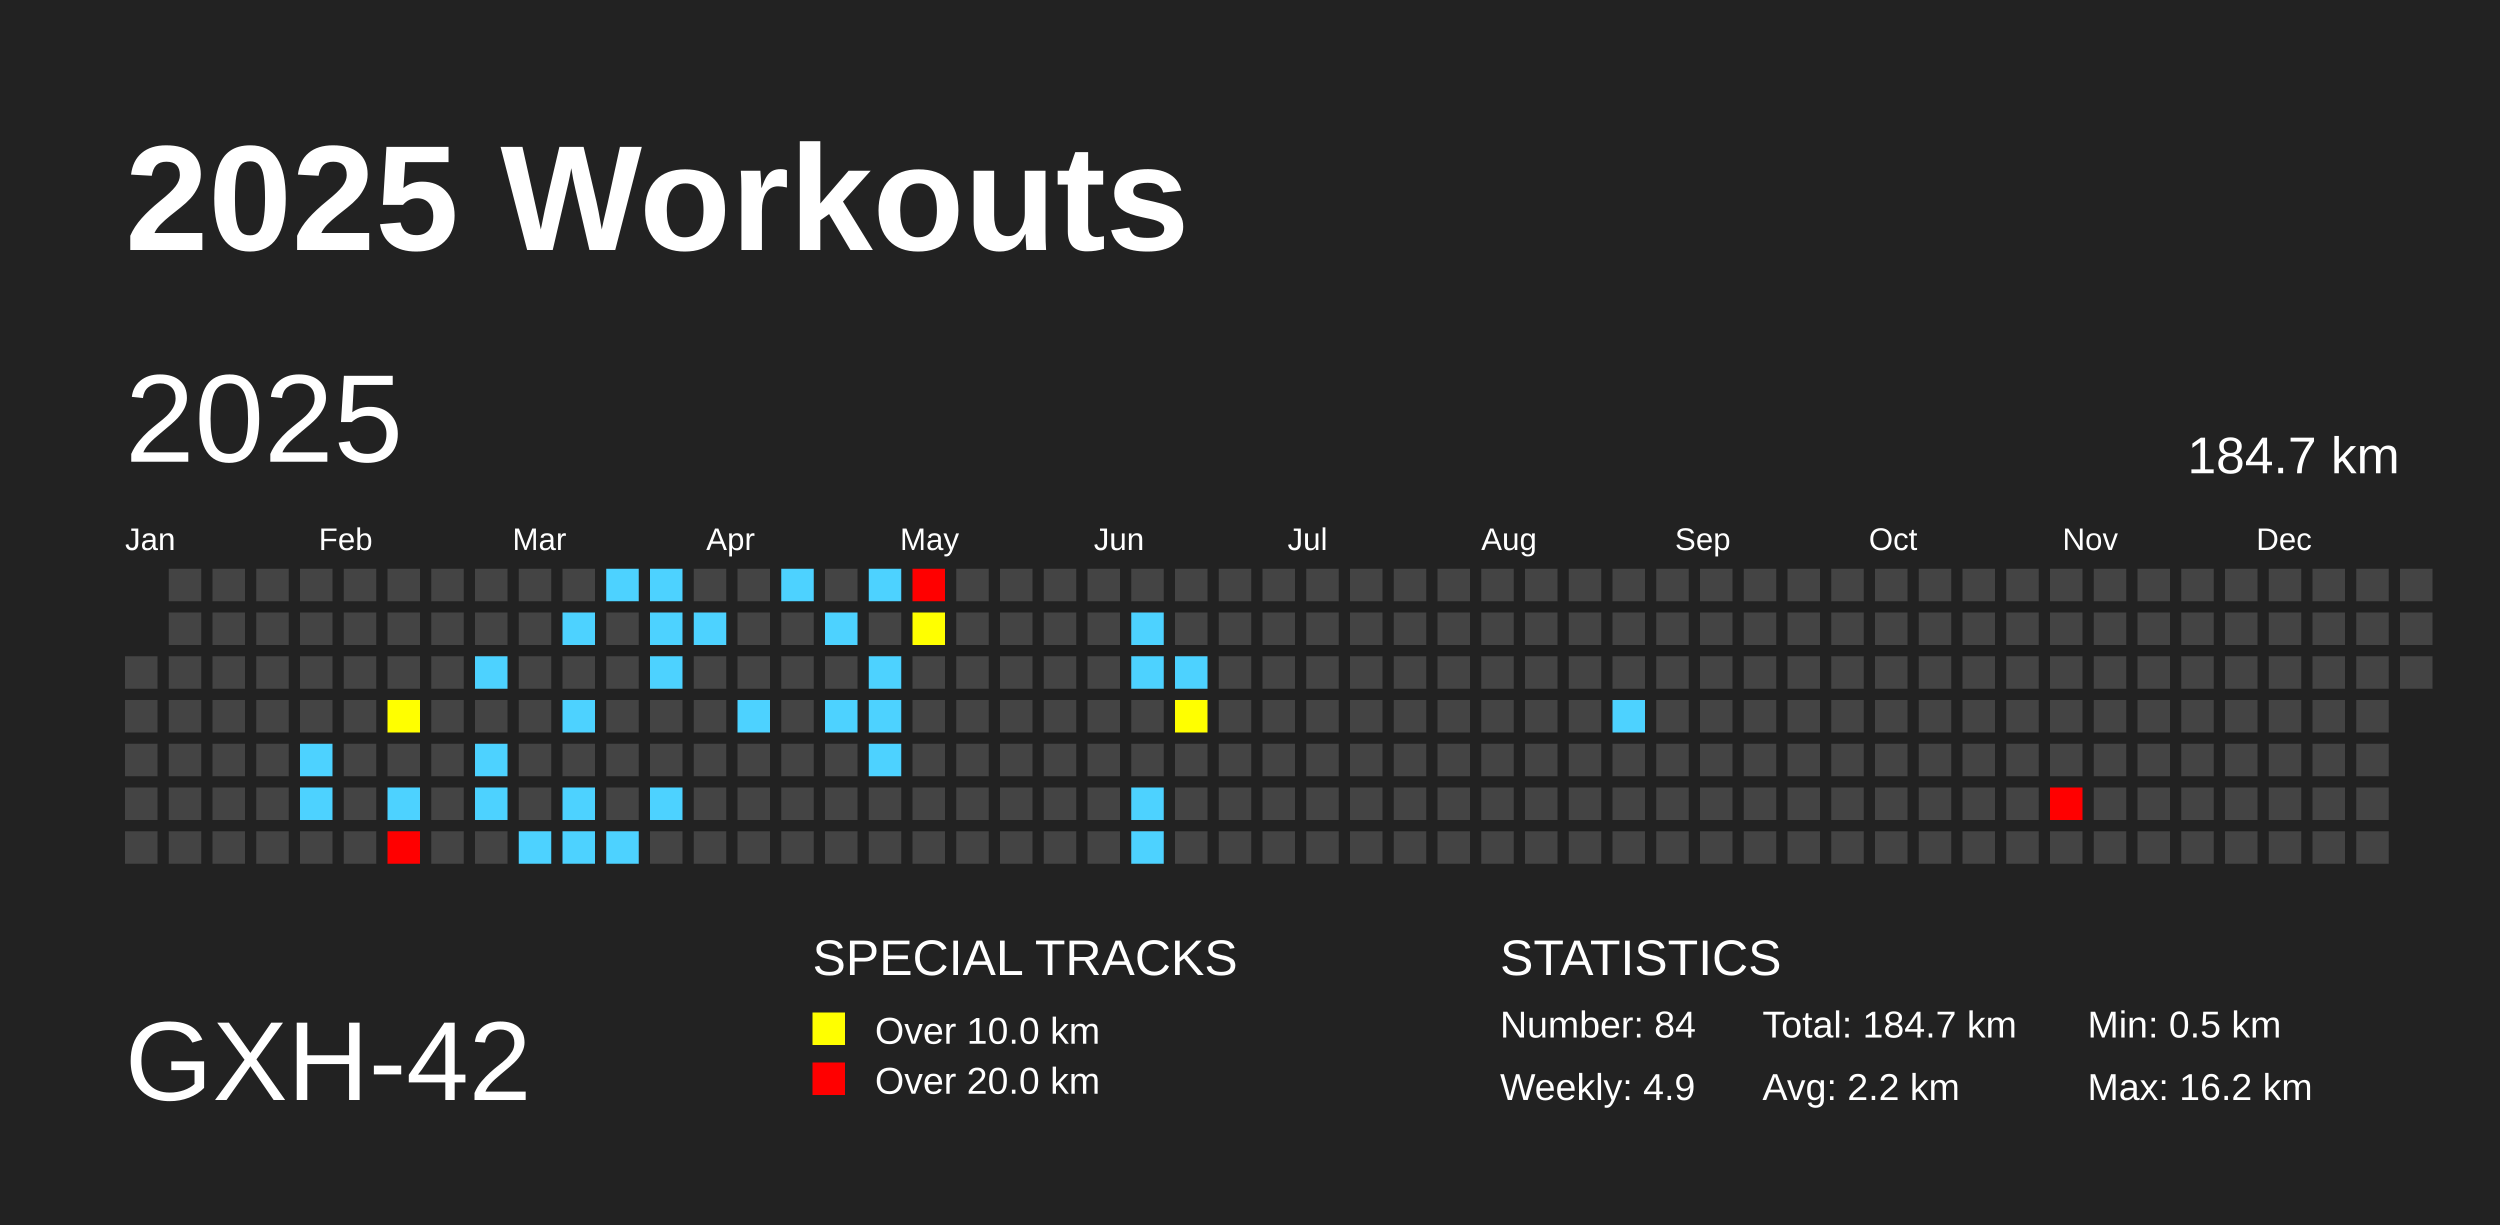
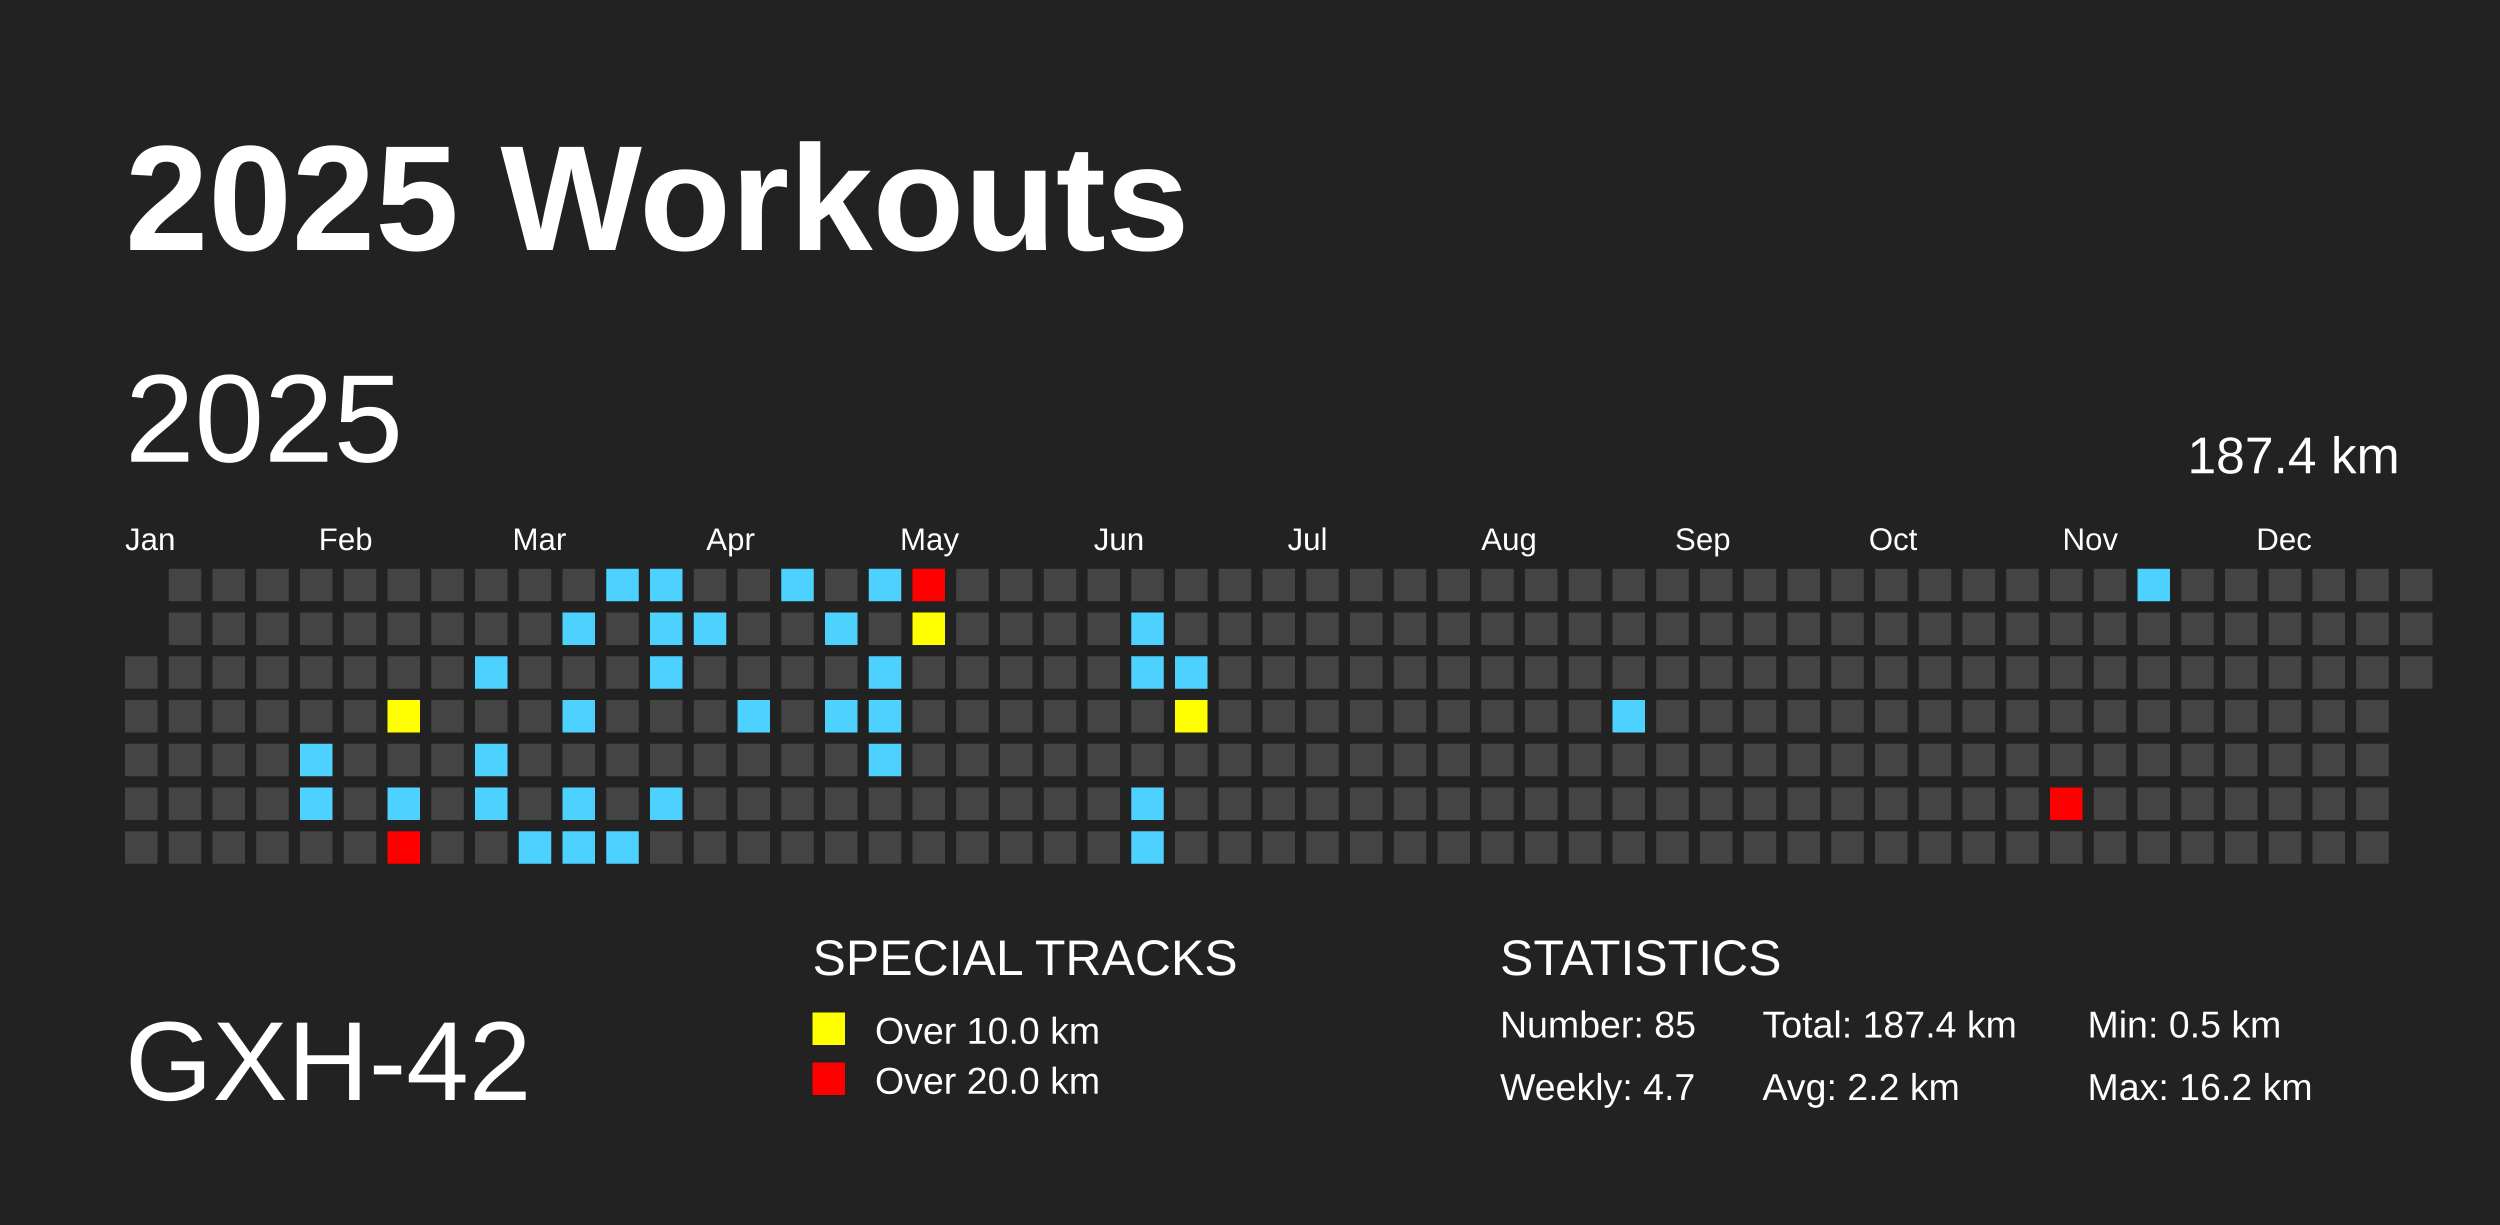
<svg xmlns="http://www.w3.org/2000/svg" baseProfile="full" height="98mm" version="1.1" viewBox="0,0,200,98" width="200mm">
  <defs />
  <rect fill="#222222" height="98" width="200" x="0" y="0" />
  <text fill="#FFFFFF" style="font-size:12px; font-family:Arial; font-weight:bold;" x="10" y="20">2025 Workouts</text>
  <text fill="#FFFFFF" style="font-size:9px; font-family:Arial" x="10" y="88">GXH-42</text>
  <text fill="#FFFFFF" style="font-size:4px; font-family:Arial" x="65" y="78">SPECIAL TRACKS</text>
  <rect fill="yellow" height="2.6" width="2.6" x="65" y="81" />
  <text fill="#FFFFFF" style="font-size:3px; font-family:Arial" x="70" y="83.5">Over 10.0 km</text>
  <rect fill="red" height="2.6" width="2.6" x="65" y="85" />
  <text fill="#FFFFFF" style="font-size:3px; font-family:Arial" x="70" y="87.5">Over 20.0 km</text>
  <text fill="#FFFFFF" style="font-size:4px; font-family:Arial" x="120" y="78">STATISTICS</text>
-   <text fill="#FFFFFF" style="font-size:3px; font-family:Arial" x="120" y="83">Number: 84</text>
-   <text fill="#FFFFFF" style="font-size:3px; font-family:Arial" x="120" y="88">Weekly: 4.9</text>
-   <text fill="#FFFFFF" style="font-size:3px; font-family:Arial" x="141" y="83">Total: 184.7 km</text>
+   <text fill="#FFFFFF" style="font-size:3px; font-family:Arial" x="120" y="83">Number: 85</text>
+   <text fill="#FFFFFF" style="font-size:3px; font-family:Arial" x="120" y="88">Weekly: 4.7</text>
+   <text fill="#FFFFFF" style="font-size:3px; font-family:Arial" x="141" y="83">Total: 187.4 km</text>
  <text fill="#FFFFFF" style="font-size:3px; font-family:Arial" x="141" y="88">Avg: 2.2 km</text>
  <text fill="#FFFFFF" style="font-size:3px; font-family:Arial" x="167" y="83">Min: 0.5 km</text>
  <text fill="#FFFFFF" style="font-size:3px; font-family:Arial" x="167" y="88">Max: 16.2 km</text>
  <text dominant-baseline="hanging" fill="#FFFFFF" style="font-size:10.0px; font-family:Arial;" x="10" y="30">2025</text>
-   <text dominant-baseline="hanging" fill="#FFFFFF" style="font-size:4.125px; font-family:Arial;" x="175" y="35">184.7 km</text>
+   <text dominant-baseline="hanging" fill="#FFFFFF" style="font-size:4.125px; font-family:Arial;" x="175" y="35">187.4 km</text>
  <text fill="#FFFFFF" style="font-size:2.5px; font-family:Arial" x="10.0" y="44">Jan</text>
  <text fill="#FFFFFF" style="font-size:2.5px; font-family:Arial" x="25.5" y="44">Feb</text>
  <text fill="#FFFFFF" style="font-size:2.5px; font-family:Arial" x="41.0" y="44">Mar</text>
  <text fill="#FFFFFF" style="font-size:2.5px; font-family:Arial" x="56.5" y="44">Apr</text>
  <text fill="#FFFFFF" style="font-size:2.5px; font-family:Arial" x="72.0" y="44">May</text>
  <text fill="#FFFFFF" style="font-size:2.5px; font-family:Arial" x="87.5" y="44">Jun</text>
  <text fill="#FFFFFF" style="font-size:2.5px; font-family:Arial" x="103.0" y="44">Jul</text>
  <text fill="#FFFFFF" style="font-size:2.5px; font-family:Arial" x="118.5" y="44">Aug</text>
  <text fill="#FFFFFF" style="font-size:2.5px; font-family:Arial" x="134.0" y="44">Sep</text>
  <text fill="#FFFFFF" style="font-size:2.5px; font-family:Arial" x="149.5" y="44">Oct</text>
  <text fill="#FFFFFF" style="font-size:2.5px; font-family:Arial" x="165.0" y="44">Nov</text>
  <text fill="#FFFFFF" style="font-size:2.5px; font-family:Arial" x="180.5" y="44">Dec</text>
  <rect fill="#444444" height="2.6" width="2.6" x="10.0" y="52.5" />
  <rect fill="#444444" height="2.6" width="2.6" x="10.0" y="56.0" />
  <rect fill="#444444" height="2.6" width="2.6" x="10.0" y="59.5" />
  <rect fill="#444444" height="2.6" width="2.6" x="10.0" y="63.0" />
  <rect fill="#444444" height="2.6" width="2.6" x="10.0" y="66.5" />
  <rect fill="#444444" height="2.6" width="2.6" x="13.5" y="45.5" />
  <rect fill="#444444" height="2.6" width="2.6" x="13.5" y="49.0" />
  <rect fill="#444444" height="2.6" width="2.6" x="13.5" y="52.5" />
  <rect fill="#444444" height="2.6" width="2.6" x="13.5" y="56.0" />
  <rect fill="#444444" height="2.6" width="2.6" x="13.5" y="59.5" />
  <rect fill="#444444" height="2.6" width="2.6" x="13.5" y="63.0" />
  <rect fill="#444444" height="2.6" width="2.6" x="13.5" y="66.5" />
  <rect fill="#444444" height="2.6" width="2.6" x="17.0" y="45.5" />
  <rect fill="#444444" height="2.6" width="2.6" x="17.0" y="49.0" />
  <rect fill="#444444" height="2.6" width="2.6" x="17.0" y="52.5" />
  <rect fill="#444444" height="2.6" width="2.6" x="17.0" y="56.0" />
  <rect fill="#444444" height="2.6" width="2.6" x="17.0" y="59.5" />
  <rect fill="#444444" height="2.6" width="2.6" x="17.0" y="63.0" />
  <rect fill="#444444" height="2.6" width="2.6" x="17.0" y="66.5" />
  <rect fill="#444444" height="2.6" width="2.6" x="20.5" y="45.5" />
  <rect fill="#444444" height="2.6" width="2.6" x="20.5" y="49.0" />
  <rect fill="#444444" height="2.6" width="2.6" x="20.5" y="52.5" />
  <rect fill="#444444" height="2.6" width="2.6" x="20.5" y="56.0" />
  <rect fill="#444444" height="2.6" width="2.6" x="20.5" y="59.5" />
  <rect fill="#444444" height="2.6" width="2.6" x="20.5" y="63.0" />
  <rect fill="#444444" height="2.6" width="2.6" x="20.5" y="66.5" />
  <rect fill="#444444" height="2.6" width="2.6" x="24.0" y="45.5" />
  <rect fill="#444444" height="2.6" width="2.6" x="24.0" y="49.0" />
  <rect fill="#444444" height="2.6" width="2.6" x="24.0" y="52.5" />
  <rect fill="#444444" height="2.6" width="2.6" x="24.0" y="56.0" />
  <rect fill="#4DD2FF" height="2.6" width="2.6" x="24.0" y="59.5" />
  <rect fill="#4DD2FF" height="2.6" width="2.6" x="24.0" y="63.0" />
  <rect fill="#444444" height="2.6" width="2.6" x="24.0" y="66.5" />
  <rect fill="#444444" height="2.6" width="2.6" x="27.5" y="45.5" />
  <rect fill="#444444" height="2.6" width="2.6" x="27.5" y="49.0" />
  <rect fill="#444444" height="2.6" width="2.6" x="27.5" y="52.5" />
  <rect fill="#444444" height="2.6" width="2.6" x="27.5" y="56.0" />
  <rect fill="#444444" height="2.6" width="2.6" x="27.5" y="59.5" />
  <rect fill="#444444" height="2.6" width="2.6" x="27.5" y="63.0" />
  <rect fill="#444444" height="2.6" width="2.6" x="27.5" y="66.5" />
  <rect fill="#444444" height="2.6" width="2.6" x="31.0" y="45.5" />
  <rect fill="#444444" height="2.6" width="2.6" x="31.0" y="49.0" />
  <rect fill="#444444" height="2.6" width="2.6" x="31.0" y="52.5" />
  <rect fill="yellow" height="2.6" width="2.6" x="31.0" y="56.0" />
  <rect fill="#444444" height="2.6" width="2.6" x="31.0" y="59.5" />
  <rect fill="#4DD2FF" height="2.6" width="2.6" x="31.0" y="63.0" />
  <rect fill="red" height="2.6" width="2.6" x="31.0" y="66.5" />
  <rect fill="#444444" height="2.6" width="2.6" x="34.5" y="45.5" />
  <rect fill="#444444" height="2.6" width="2.6" x="34.5" y="49.0" />
  <rect fill="#444444" height="2.6" width="2.6" x="34.5" y="52.5" />
  <rect fill="#444444" height="2.6" width="2.6" x="34.5" y="56.0" />
  <rect fill="#444444" height="2.6" width="2.6" x="34.5" y="59.5" />
  <rect fill="#444444" height="2.6" width="2.6" x="34.5" y="63.0" />
  <rect fill="#444444" height="2.6" width="2.6" x="34.5" y="66.5" />
  <rect fill="#444444" height="2.6" width="2.6" x="38.0" y="45.5" />
  <rect fill="#444444" height="2.6" width="2.6" x="38.0" y="49.0" />
  <rect fill="#4DD2FF" height="2.6" width="2.6" x="38.0" y="52.5" />
  <rect fill="#444444" height="2.6" width="2.6" x="38.0" y="56.0" />
  <rect fill="#4DD2FF" height="2.6" width="2.6" x="38.0" y="59.5" />
  <rect fill="#4DD2FF" height="2.6" width="2.6" x="38.0" y="63.0" />
  <rect fill="#444444" height="2.6" width="2.6" x="38.0" y="66.5" />
  <rect fill="#444444" height="2.6" width="2.6" x="41.5" y="45.5" />
  <rect fill="#444444" height="2.6" width="2.6" x="41.5" y="49.0" />
  <rect fill="#444444" height="2.6" width="2.6" x="41.5" y="52.5" />
  <rect fill="#444444" height="2.6" width="2.6" x="41.5" y="56.0" />
  <rect fill="#444444" height="2.6" width="2.6" x="41.5" y="59.5" />
  <rect fill="#444444" height="2.6" width="2.6" x="41.5" y="63.0" />
  <rect fill="#4DD2FF" height="2.6" width="2.6" x="41.5" y="66.5" />
  <rect fill="#444444" height="2.6" width="2.6" x="45.0" y="45.5" />
  <rect fill="#4DD2FF" height="2.6" width="2.6" x="45.0" y="49.0" />
  <rect fill="#444444" height="2.6" width="2.6" x="45.0" y="52.5" />
  <rect fill="#4DD2FF" height="2.6" width="2.6" x="45.0" y="56.0" />
  <rect fill="#444444" height="2.6" width="2.6" x="45.0" y="59.5" />
  <rect fill="#4DD2FF" height="2.6" width="2.6" x="45.0" y="63.0" />
  <rect fill="#4DD2FF" height="2.6" width="2.6" x="45.0" y="66.5" />
  <rect fill="#4DD2FF" height="2.6" width="2.6" x="48.5" y="45.5" />
  <rect fill="#444444" height="2.6" width="2.6" x="48.5" y="49.0" />
  <rect fill="#444444" height="2.6" width="2.6" x="48.5" y="52.5" />
  <rect fill="#444444" height="2.6" width="2.6" x="48.5" y="56.0" />
  <rect fill="#444444" height="2.6" width="2.6" x="48.5" y="59.5" />
  <rect fill="#444444" height="2.6" width="2.6" x="48.5" y="63.0" />
  <rect fill="#4DD2FF" height="2.6" width="2.6" x="48.5" y="66.5" />
  <rect fill="#4DD2FF" height="2.6" width="2.6" x="52.0" y="45.5" />
  <rect fill="#4DD2FF" height="2.6" width="2.6" x="52.0" y="49.0" />
  <rect fill="#4DD2FF" height="2.6" width="2.6" x="52.0" y="52.5" />
  <rect fill="#444444" height="2.6" width="2.6" x="52.0" y="56.0" />
  <rect fill="#444444" height="2.6" width="2.6" x="52.0" y="59.5" />
  <rect fill="#4DD2FF" height="2.6" width="2.6" x="52.0" y="63.0" />
  <rect fill="#444444" height="2.6" width="2.6" x="52.0" y="66.5" />
  <rect fill="#444444" height="2.6" width="2.6" x="55.5" y="45.5" />
  <rect fill="#4DD2FF" height="2.6" width="2.6" x="55.5" y="49.0" />
  <rect fill="#444444" height="2.6" width="2.6" x="55.5" y="52.5" />
  <rect fill="#444444" height="2.6" width="2.6" x="55.5" y="56.0" />
  <rect fill="#444444" height="2.6" width="2.6" x="55.5" y="59.5" />
  <rect fill="#444444" height="2.6" width="2.6" x="55.5" y="63.0" />
  <rect fill="#444444" height="2.6" width="2.6" x="55.5" y="66.5" />
  <rect fill="#444444" height="2.6" width="2.6" x="59.0" y="45.5" />
  <rect fill="#444444" height="2.6" width="2.6" x="59.0" y="49.0" />
  <rect fill="#444444" height="2.6" width="2.6" x="59.0" y="52.5" />
  <rect fill="#4DD2FF" height="2.6" width="2.6" x="59.0" y="56.0" />
  <rect fill="#444444" height="2.6" width="2.6" x="59.0" y="59.5" />
  <rect fill="#444444" height="2.6" width="2.6" x="59.0" y="63.0" />
  <rect fill="#444444" height="2.6" width="2.6" x="59.0" y="66.5" />
  <rect fill="#4DD2FF" height="2.6" width="2.6" x="62.5" y="45.5" />
  <rect fill="#444444" height="2.6" width="2.6" x="62.5" y="49.0" />
  <rect fill="#444444" height="2.6" width="2.6" x="62.5" y="52.5" />
  <rect fill="#444444" height="2.6" width="2.6" x="62.5" y="56.0" />
  <rect fill="#444444" height="2.6" width="2.6" x="62.5" y="59.5" />
  <rect fill="#444444" height="2.6" width="2.6" x="62.5" y="63.0" />
  <rect fill="#444444" height="2.6" width="2.6" x="62.5" y="66.5" />
  <rect fill="#444444" height="2.6" width="2.6" x="66.0" y="45.5" />
  <rect fill="#4DD2FF" height="2.6" width="2.6" x="66.0" y="49.0" />
  <rect fill="#444444" height="2.6" width="2.6" x="66.0" y="52.5" />
  <rect fill="#4DD2FF" height="2.6" width="2.6" x="66.0" y="56.0" />
  <rect fill="#444444" height="2.6" width="2.6" x="66.0" y="59.5" />
  <rect fill="#444444" height="2.6" width="2.6" x="66.0" y="63.0" />
  <rect fill="#444444" height="2.6" width="2.6" x="66.0" y="66.5" />
  <rect fill="#4DD2FF" height="2.6" width="2.6" x="69.5" y="45.5" />
  <rect fill="#444444" height="2.6" width="2.6" x="69.5" y="49.0" />
  <rect fill="#4DD2FF" height="2.6" width="2.6" x="69.5" y="52.5" />
  <rect fill="#4DD2FF" height="2.6" width="2.6" x="69.5" y="56.0" />
  <rect fill="#4DD2FF" height="2.6" width="2.6" x="69.5" y="59.5" />
  <rect fill="#444444" height="2.6" width="2.6" x="69.5" y="63.0" />
  <rect fill="#444444" height="2.6" width="2.6" x="69.5" y="66.5" />
  <rect fill="red" height="2.6" width="2.6" x="73.0" y="45.5" />
  <rect fill="yellow" height="2.6" width="2.6" x="73.0" y="49.0" />
  <rect fill="#444444" height="2.6" width="2.6" x="73.0" y="52.5" />
  <rect fill="#444444" height="2.6" width="2.6" x="73.0" y="56.0" />
  <rect fill="#444444" height="2.6" width="2.6" x="73.0" y="59.5" />
  <rect fill="#444444" height="2.6" width="2.6" x="73.0" y="63.0" />
  <rect fill="#444444" height="2.6" width="2.6" x="73.0" y="66.5" />
  <rect fill="#444444" height="2.6" width="2.6" x="76.5" y="45.5" />
  <rect fill="#444444" height="2.6" width="2.6" x="76.5" y="49.0" />
  <rect fill="#444444" height="2.6" width="2.6" x="76.5" y="52.5" />
  <rect fill="#444444" height="2.6" width="2.6" x="76.5" y="56.0" />
  <rect fill="#444444" height="2.6" width="2.6" x="76.5" y="59.5" />
  <rect fill="#444444" height="2.6" width="2.6" x="76.5" y="63.0" />
  <rect fill="#444444" height="2.6" width="2.6" x="76.5" y="66.5" />
  <rect fill="#444444" height="2.6" width="2.6" x="80.0" y="45.5" />
  <rect fill="#444444" height="2.6" width="2.6" x="80.0" y="49.0" />
  <rect fill="#444444" height="2.6" width="2.6" x="80.0" y="52.5" />
  <rect fill="#444444" height="2.6" width="2.6" x="80.0" y="56.0" />
  <rect fill="#444444" height="2.6" width="2.6" x="80.0" y="59.5" />
  <rect fill="#444444" height="2.6" width="2.6" x="80.0" y="63.0" />
  <rect fill="#444444" height="2.6" width="2.6" x="80.0" y="66.5" />
  <rect fill="#444444" height="2.6" width="2.6" x="83.5" y="45.5" />
  <rect fill="#444444" height="2.6" width="2.6" x="83.5" y="49.0" />
  <rect fill="#444444" height="2.6" width="2.6" x="83.5" y="52.5" />
  <rect fill="#444444" height="2.6" width="2.6" x="83.5" y="56.0" />
  <rect fill="#444444" height="2.6" width="2.6" x="83.5" y="59.5" />
  <rect fill="#444444" height="2.6" width="2.6" x="83.5" y="63.0" />
  <rect fill="#444444" height="2.6" width="2.6" x="83.5" y="66.5" />
  <rect fill="#444444" height="2.6" width="2.6" x="87.0" y="45.5" />
  <rect fill="#444444" height="2.6" width="2.6" x="87.0" y="49.0" />
  <rect fill="#444444" height="2.6" width="2.6" x="87.0" y="52.5" />
  <rect fill="#444444" height="2.6" width="2.6" x="87.0" y="56.0" />
  <rect fill="#444444" height="2.6" width="2.6" x="87.0" y="59.5" />
  <rect fill="#444444" height="2.6" width="2.6" x="87.0" y="63.0" />
  <rect fill="#444444" height="2.6" width="2.6" x="87.0" y="66.5" />
  <rect fill="#444444" height="2.6" width="2.6" x="90.5" y="45.5" />
  <rect fill="#4DD2FF" height="2.6" width="2.6" x="90.5" y="49.0" />
  <rect fill="#4DD2FF" height="2.6" width="2.6" x="90.5" y="52.5" />
  <rect fill="#444444" height="2.6" width="2.6" x="90.5" y="56.0" />
  <rect fill="#444444" height="2.6" width="2.6" x="90.5" y="59.5" />
  <rect fill="#4DD2FF" height="2.6" width="2.6" x="90.5" y="63.0" />
  <rect fill="#4DD2FF" height="2.6" width="2.6" x="90.5" y="66.5" />
  <rect fill="#444444" height="2.6" width="2.6" x="94.0" y="45.5" />
  <rect fill="#444444" height="2.6" width="2.6" x="94.0" y="49.0" />
  <rect fill="#4DD2FF" height="2.6" width="2.6" x="94.0" y="52.5" />
  <rect fill="yellow" height="2.6" width="2.6" x="94.0" y="56.0" />
  <rect fill="#444444" height="2.6" width="2.6" x="94.0" y="59.5" />
  <rect fill="#444444" height="2.6" width="2.6" x="94.0" y="63.0" />
  <rect fill="#444444" height="2.6" width="2.6" x="94.0" y="66.5" />
  <rect fill="#444444" height="2.6" width="2.6" x="97.5" y="45.5" />
  <rect fill="#444444" height="2.6" width="2.6" x="97.5" y="49.0" />
  <rect fill="#444444" height="2.6" width="2.6" x="97.5" y="52.5" />
  <rect fill="#444444" height="2.6" width="2.6" x="97.5" y="56.0" />
  <rect fill="#444444" height="2.6" width="2.6" x="97.5" y="59.5" />
  <rect fill="#444444" height="2.6" width="2.6" x="97.5" y="63.0" />
  <rect fill="#444444" height="2.6" width="2.6" x="97.5" y="66.5" />
  <rect fill="#444444" height="2.6" width="2.6" x="101.0" y="45.5" />
  <rect fill="#444444" height="2.6" width="2.6" x="101.0" y="49.0" />
  <rect fill="#444444" height="2.6" width="2.6" x="101.0" y="52.5" />
  <rect fill="#444444" height="2.6" width="2.6" x="101.0" y="56.0" />
  <rect fill="#444444" height="2.6" width="2.6" x="101.0" y="59.5" />
  <rect fill="#444444" height="2.6" width="2.6" x="101.0" y="63.0" />
  <rect fill="#444444" height="2.6" width="2.6" x="101.0" y="66.5" />
  <rect fill="#444444" height="2.6" width="2.6" x="104.5" y="45.5" />
  <rect fill="#444444" height="2.6" width="2.6" x="104.5" y="49.0" />
  <rect fill="#444444" height="2.6" width="2.6" x="104.5" y="52.5" />
  <rect fill="#444444" height="2.6" width="2.6" x="104.5" y="56.0" />
  <rect fill="#444444" height="2.6" width="2.6" x="104.5" y="59.5" />
  <rect fill="#444444" height="2.6" width="2.6" x="104.5" y="63.0" />
  <rect fill="#444444" height="2.6" width="2.6" x="104.5" y="66.5" />
  <rect fill="#444444" height="2.6" width="2.6" x="108.0" y="45.5" />
  <rect fill="#444444" height="2.6" width="2.6" x="108.0" y="49.0" />
  <rect fill="#444444" height="2.6" width="2.6" x="108.0" y="52.5" />
  <rect fill="#444444" height="2.6" width="2.6" x="108.0" y="56.0" />
  <rect fill="#444444" height="2.6" width="2.6" x="108.0" y="59.5" />
  <rect fill="#444444" height="2.6" width="2.6" x="108.0" y="63.0" />
  <rect fill="#444444" height="2.6" width="2.6" x="108.0" y="66.5" />
  <rect fill="#444444" height="2.6" width="2.6" x="111.5" y="45.5" />
  <rect fill="#444444" height="2.6" width="2.6" x="111.5" y="49.0" />
  <rect fill="#444444" height="2.6" width="2.6" x="111.5" y="52.5" />
  <rect fill="#444444" height="2.6" width="2.6" x="111.5" y="56.0" />
  <rect fill="#444444" height="2.6" width="2.6" x="111.5" y="59.5" />
  <rect fill="#444444" height="2.6" width="2.6" x="111.5" y="63.0" />
  <rect fill="#444444" height="2.6" width="2.6" x="111.5" y="66.5" />
  <rect fill="#444444" height="2.6" width="2.6" x="115.0" y="45.5" />
  <rect fill="#444444" height="2.6" width="2.6" x="115.0" y="49.0" />
  <rect fill="#444444" height="2.6" width="2.6" x="115.0" y="52.5" />
  <rect fill="#444444" height="2.6" width="2.6" x="115.0" y="56.0" />
  <rect fill="#444444" height="2.6" width="2.6" x="115.0" y="59.5" />
  <rect fill="#444444" height="2.6" width="2.6" x="115.0" y="63.0" />
  <rect fill="#444444" height="2.6" width="2.6" x="115.0" y="66.5" />
  <rect fill="#444444" height="2.6" width="2.6" x="118.5" y="45.5" />
  <rect fill="#444444" height="2.6" width="2.6" x="118.5" y="49.0" />
  <rect fill="#444444" height="2.6" width="2.6" x="118.5" y="52.5" />
  <rect fill="#444444" height="2.6" width="2.6" x="118.5" y="56.0" />
  <rect fill="#444444" height="2.6" width="2.6" x="118.5" y="59.5" />
  <rect fill="#444444" height="2.6" width="2.6" x="118.5" y="63.0" />
  <rect fill="#444444" height="2.6" width="2.6" x="118.5" y="66.5" />
  <rect fill="#444444" height="2.6" width="2.6" x="122.0" y="45.5" />
  <rect fill="#444444" height="2.6" width="2.6" x="122.0" y="49.0" />
  <rect fill="#444444" height="2.6" width="2.6" x="122.0" y="52.5" />
  <rect fill="#444444" height="2.6" width="2.6" x="122.0" y="56.0" />
  <rect fill="#444444" height="2.6" width="2.6" x="122.0" y="59.5" />
  <rect fill="#444444" height="2.6" width="2.6" x="122.0" y="63.0" />
  <rect fill="#444444" height="2.6" width="2.6" x="122.0" y="66.5" />
  <rect fill="#444444" height="2.6" width="2.6" x="125.5" y="45.5" />
  <rect fill="#444444" height="2.6" width="2.6" x="125.5" y="49.0" />
  <rect fill="#444444" height="2.6" width="2.6" x="125.5" y="52.5" />
  <rect fill="#444444" height="2.6" width="2.6" x="125.5" y="56.0" />
  <rect fill="#444444" height="2.6" width="2.6" x="125.5" y="59.5" />
  <rect fill="#444444" height="2.6" width="2.6" x="125.5" y="63.0" />
  <rect fill="#444444" height="2.6" width="2.6" x="125.5" y="66.5" />
  <rect fill="#444444" height="2.6" width="2.6" x="129.0" y="45.5" />
  <rect fill="#444444" height="2.6" width="2.6" x="129.0" y="49.0" />
  <rect fill="#444444" height="2.6" width="2.6" x="129.0" y="52.5" />
  <rect fill="#4DD2FF" height="2.6" width="2.6" x="129.0" y="56.0" />
  <rect fill="#444444" height="2.6" width="2.6" x="129.0" y="59.5" />
  <rect fill="#444444" height="2.6" width="2.6" x="129.0" y="63.0" />
  <rect fill="#444444" height="2.6" width="2.6" x="129.0" y="66.5" />
  <rect fill="#444444" height="2.6" width="2.6" x="132.5" y="45.5" />
  <rect fill="#444444" height="2.6" width="2.6" x="132.5" y="49.0" />
  <rect fill="#444444" height="2.6" width="2.6" x="132.5" y="52.5" />
  <rect fill="#444444" height="2.6" width="2.6" x="132.5" y="56.0" />
  <rect fill="#444444" height="2.6" width="2.6" x="132.5" y="59.5" />
  <rect fill="#444444" height="2.6" width="2.6" x="132.5" y="63.0" />
  <rect fill="#444444" height="2.6" width="2.6" x="132.5" y="66.5" />
  <rect fill="#444444" height="2.6" width="2.6" x="136.0" y="45.5" />
  <rect fill="#444444" height="2.6" width="2.6" x="136.0" y="49.0" />
  <rect fill="#444444" height="2.6" width="2.6" x="136.0" y="52.5" />
  <rect fill="#444444" height="2.6" width="2.6" x="136.0" y="56.0" />
  <rect fill="#444444" height="2.6" width="2.6" x="136.0" y="59.5" />
  <rect fill="#444444" height="2.6" width="2.6" x="136.0" y="63.0" />
  <rect fill="#444444" height="2.6" width="2.6" x="136.0" y="66.5" />
  <rect fill="#444444" height="2.6" width="2.6" x="139.5" y="45.5" />
  <rect fill="#444444" height="2.6" width="2.6" x="139.5" y="49.0" />
  <rect fill="#444444" height="2.6" width="2.6" x="139.5" y="52.5" />
  <rect fill="#444444" height="2.6" width="2.6" x="139.5" y="56.0" />
  <rect fill="#444444" height="2.6" width="2.6" x="139.5" y="59.5" />
  <rect fill="#444444" height="2.6" width="2.6" x="139.5" y="63.0" />
  <rect fill="#444444" height="2.6" width="2.6" x="139.5" y="66.5" />
  <rect fill="#444444" height="2.6" width="2.6" x="143.0" y="45.5" />
  <rect fill="#444444" height="2.6" width="2.6" x="143.0" y="49.0" />
  <rect fill="#444444" height="2.6" width="2.6" x="143.0" y="52.5" />
  <rect fill="#444444" height="2.6" width="2.6" x="143.0" y="56.0" />
  <rect fill="#444444" height="2.6" width="2.6" x="143.0" y="59.5" />
  <rect fill="#444444" height="2.6" width="2.6" x="143.0" y="63.0" />
  <rect fill="#444444" height="2.6" width="2.6" x="143.0" y="66.5" />
  <rect fill="#444444" height="2.6" width="2.6" x="146.5" y="45.5" />
  <rect fill="#444444" height="2.6" width="2.6" x="146.5" y="49.0" />
  <rect fill="#444444" height="2.6" width="2.6" x="146.5" y="52.5" />
  <rect fill="#444444" height="2.6" width="2.6" x="146.5" y="56.0" />
  <rect fill="#444444" height="2.6" width="2.6" x="146.5" y="59.5" />
  <rect fill="#444444" height="2.6" width="2.6" x="146.5" y="63.0" />
  <rect fill="#444444" height="2.6" width="2.6" x="146.5" y="66.5" />
  <rect fill="#444444" height="2.6" width="2.6" x="150.0" y="45.5" />
  <rect fill="#444444" height="2.6" width="2.6" x="150.0" y="49.0" />
  <rect fill="#444444" height="2.6" width="2.6" x="150.0" y="52.5" />
  <rect fill="#444444" height="2.6" width="2.6" x="150.0" y="56.0" />
  <rect fill="#444444" height="2.6" width="2.6" x="150.0" y="59.5" />
  <rect fill="#444444" height="2.6" width="2.6" x="150.0" y="63.0" />
  <rect fill="#444444" height="2.6" width="2.6" x="150.0" y="66.5" />
  <rect fill="#444444" height="2.6" width="2.6" x="153.5" y="45.5" />
  <rect fill="#444444" height="2.6" width="2.6" x="153.5" y="49.0" />
  <rect fill="#444444" height="2.6" width="2.6" x="153.5" y="52.5" />
  <rect fill="#444444" height="2.6" width="2.6" x="153.5" y="56.0" />
  <rect fill="#444444" height="2.6" width="2.6" x="153.5" y="59.5" />
  <rect fill="#444444" height="2.6" width="2.6" x="153.5" y="63.0" />
  <rect fill="#444444" height="2.6" width="2.6" x="153.5" y="66.5" />
  <rect fill="#444444" height="2.6" width="2.6" x="157.0" y="45.5" />
  <rect fill="#444444" height="2.6" width="2.6" x="157.0" y="49.0" />
  <rect fill="#444444" height="2.6" width="2.6" x="157.0" y="52.5" />
  <rect fill="#444444" height="2.6" width="2.6" x="157.0" y="56.0" />
  <rect fill="#444444" height="2.6" width="2.6" x="157.0" y="59.5" />
  <rect fill="#444444" height="2.6" width="2.6" x="157.0" y="63.0" />
  <rect fill="#444444" height="2.6" width="2.6" x="157.0" y="66.5" />
  <rect fill="#444444" height="2.6" width="2.6" x="160.5" y="45.5" />
  <rect fill="#444444" height="2.6" width="2.6" x="160.5" y="49.0" />
  <rect fill="#444444" height="2.6" width="2.6" x="160.5" y="52.5" />
  <rect fill="#444444" height="2.6" width="2.6" x="160.5" y="56.0" />
  <rect fill="#444444" height="2.6" width="2.6" x="160.5" y="59.5" />
  <rect fill="#444444" height="2.6" width="2.6" x="160.5" y="63.0" />
  <rect fill="#444444" height="2.6" width="2.6" x="160.5" y="66.5" />
  <rect fill="#444444" height="2.6" width="2.6" x="164.0" y="45.5" />
  <rect fill="#444444" height="2.6" width="2.6" x="164.0" y="49.0" />
  <rect fill="#444444" height="2.6" width="2.6" x="164.0" y="52.5" />
  <rect fill="#444444" height="2.6" width="2.6" x="164.0" y="56.0" />
  <rect fill="#444444" height="2.6" width="2.6" x="164.0" y="59.5" />
  <rect fill="red" height="2.6" width="2.6" x="164.0" y="63.0" />
  <rect fill="#444444" height="2.6" width="2.6" x="164.0" y="66.5" />
  <rect fill="#444444" height="2.6" width="2.6" x="167.5" y="45.5" />
  <rect fill="#444444" height="2.6" width="2.6" x="167.5" y="49.0" />
  <rect fill="#444444" height="2.6" width="2.6" x="167.5" y="52.5" />
  <rect fill="#444444" height="2.6" width="2.6" x="167.5" y="56.0" />
  <rect fill="#444444" height="2.6" width="2.6" x="167.5" y="59.5" />
  <rect fill="#444444" height="2.6" width="2.6" x="167.5" y="63.0" />
  <rect fill="#444444" height="2.6" width="2.6" x="167.5" y="66.5" />
-   <rect fill="#444444" height="2.6" width="2.6" x="171.0" y="45.5" />
+   <rect fill="#4DD2FF" height="2.6" width="2.6" x="171.0" y="45.5" />
  <rect fill="#444444" height="2.6" width="2.6" x="171.0" y="49.0" />
  <rect fill="#444444" height="2.6" width="2.6" x="171.0" y="52.5" />
  <rect fill="#444444" height="2.6" width="2.6" x="171.0" y="56.0" />
  <rect fill="#444444" height="2.6" width="2.6" x="171.0" y="59.5" />
  <rect fill="#444444" height="2.6" width="2.6" x="171.0" y="63.0" />
  <rect fill="#444444" height="2.6" width="2.6" x="171.0" y="66.5" />
  <rect fill="#444444" height="2.6" width="2.6" x="174.5" y="45.5" />
  <rect fill="#444444" height="2.6" width="2.6" x="174.5" y="49.0" />
  <rect fill="#444444" height="2.6" width="2.6" x="174.5" y="52.5" />
  <rect fill="#444444" height="2.6" width="2.6" x="174.5" y="56.0" />
  <rect fill="#444444" height="2.6" width="2.6" x="174.5" y="59.5" />
  <rect fill="#444444" height="2.6" width="2.6" x="174.5" y="63.0" />
  <rect fill="#444444" height="2.6" width="2.6" x="174.5" y="66.5" />
  <rect fill="#444444" height="2.6" width="2.6" x="178.0" y="45.5" />
  <rect fill="#444444" height="2.6" width="2.6" x="178.0" y="49.0" />
  <rect fill="#444444" height="2.6" width="2.6" x="178.0" y="52.5" />
  <rect fill="#444444" height="2.6" width="2.6" x="178.0" y="56.0" />
  <rect fill="#444444" height="2.6" width="2.6" x="178.0" y="59.5" />
  <rect fill="#444444" height="2.6" width="2.6" x="178.0" y="63.0" />
  <rect fill="#444444" height="2.6" width="2.6" x="178.0" y="66.5" />
  <rect fill="#444444" height="2.6" width="2.6" x="181.5" y="45.5" />
  <rect fill="#444444" height="2.6" width="2.6" x="181.5" y="49.0" />
  <rect fill="#444444" height="2.6" width="2.6" x="181.5" y="52.5" />
  <rect fill="#444444" height="2.6" width="2.6" x="181.5" y="56.0" />
  <rect fill="#444444" height="2.6" width="2.6" x="181.5" y="59.5" />
  <rect fill="#444444" height="2.6" width="2.6" x="181.5" y="63.0" />
  <rect fill="#444444" height="2.6" width="2.6" x="181.5" y="66.5" />
  <rect fill="#444444" height="2.6" width="2.6" x="185.0" y="45.5" />
  <rect fill="#444444" height="2.6" width="2.6" x="185.0" y="49.0" />
  <rect fill="#444444" height="2.6" width="2.6" x="185.0" y="52.5" />
  <rect fill="#444444" height="2.6" width="2.6" x="185.0" y="56.0" />
  <rect fill="#444444" height="2.6" width="2.6" x="185.0" y="59.5" />
  <rect fill="#444444" height="2.6" width="2.6" x="185.0" y="63.0" />
  <rect fill="#444444" height="2.6" width="2.6" x="185.0" y="66.5" />
  <rect fill="#444444" height="2.6" width="2.6" x="188.5" y="45.5" />
  <rect fill="#444444" height="2.6" width="2.6" x="188.5" y="49.0" />
  <rect fill="#444444" height="2.6" width="2.6" x="188.5" y="52.5" />
  <rect fill="#444444" height="2.6" width="2.6" x="188.5" y="56.0" />
  <rect fill="#444444" height="2.6" width="2.6" x="188.5" y="59.5" />
  <rect fill="#444444" height="2.6" width="2.6" x="188.5" y="63.0" />
  <rect fill="#444444" height="2.6" width="2.6" x="188.5" y="66.5" />
  <rect fill="#444444" height="2.6" width="2.6" x="192.0" y="45.5" />
  <rect fill="#444444" height="2.6" width="2.6" x="192.0" y="49.0" />
  <rect fill="#444444" height="2.6" width="2.6" x="192.0" y="52.5" />
</svg>
